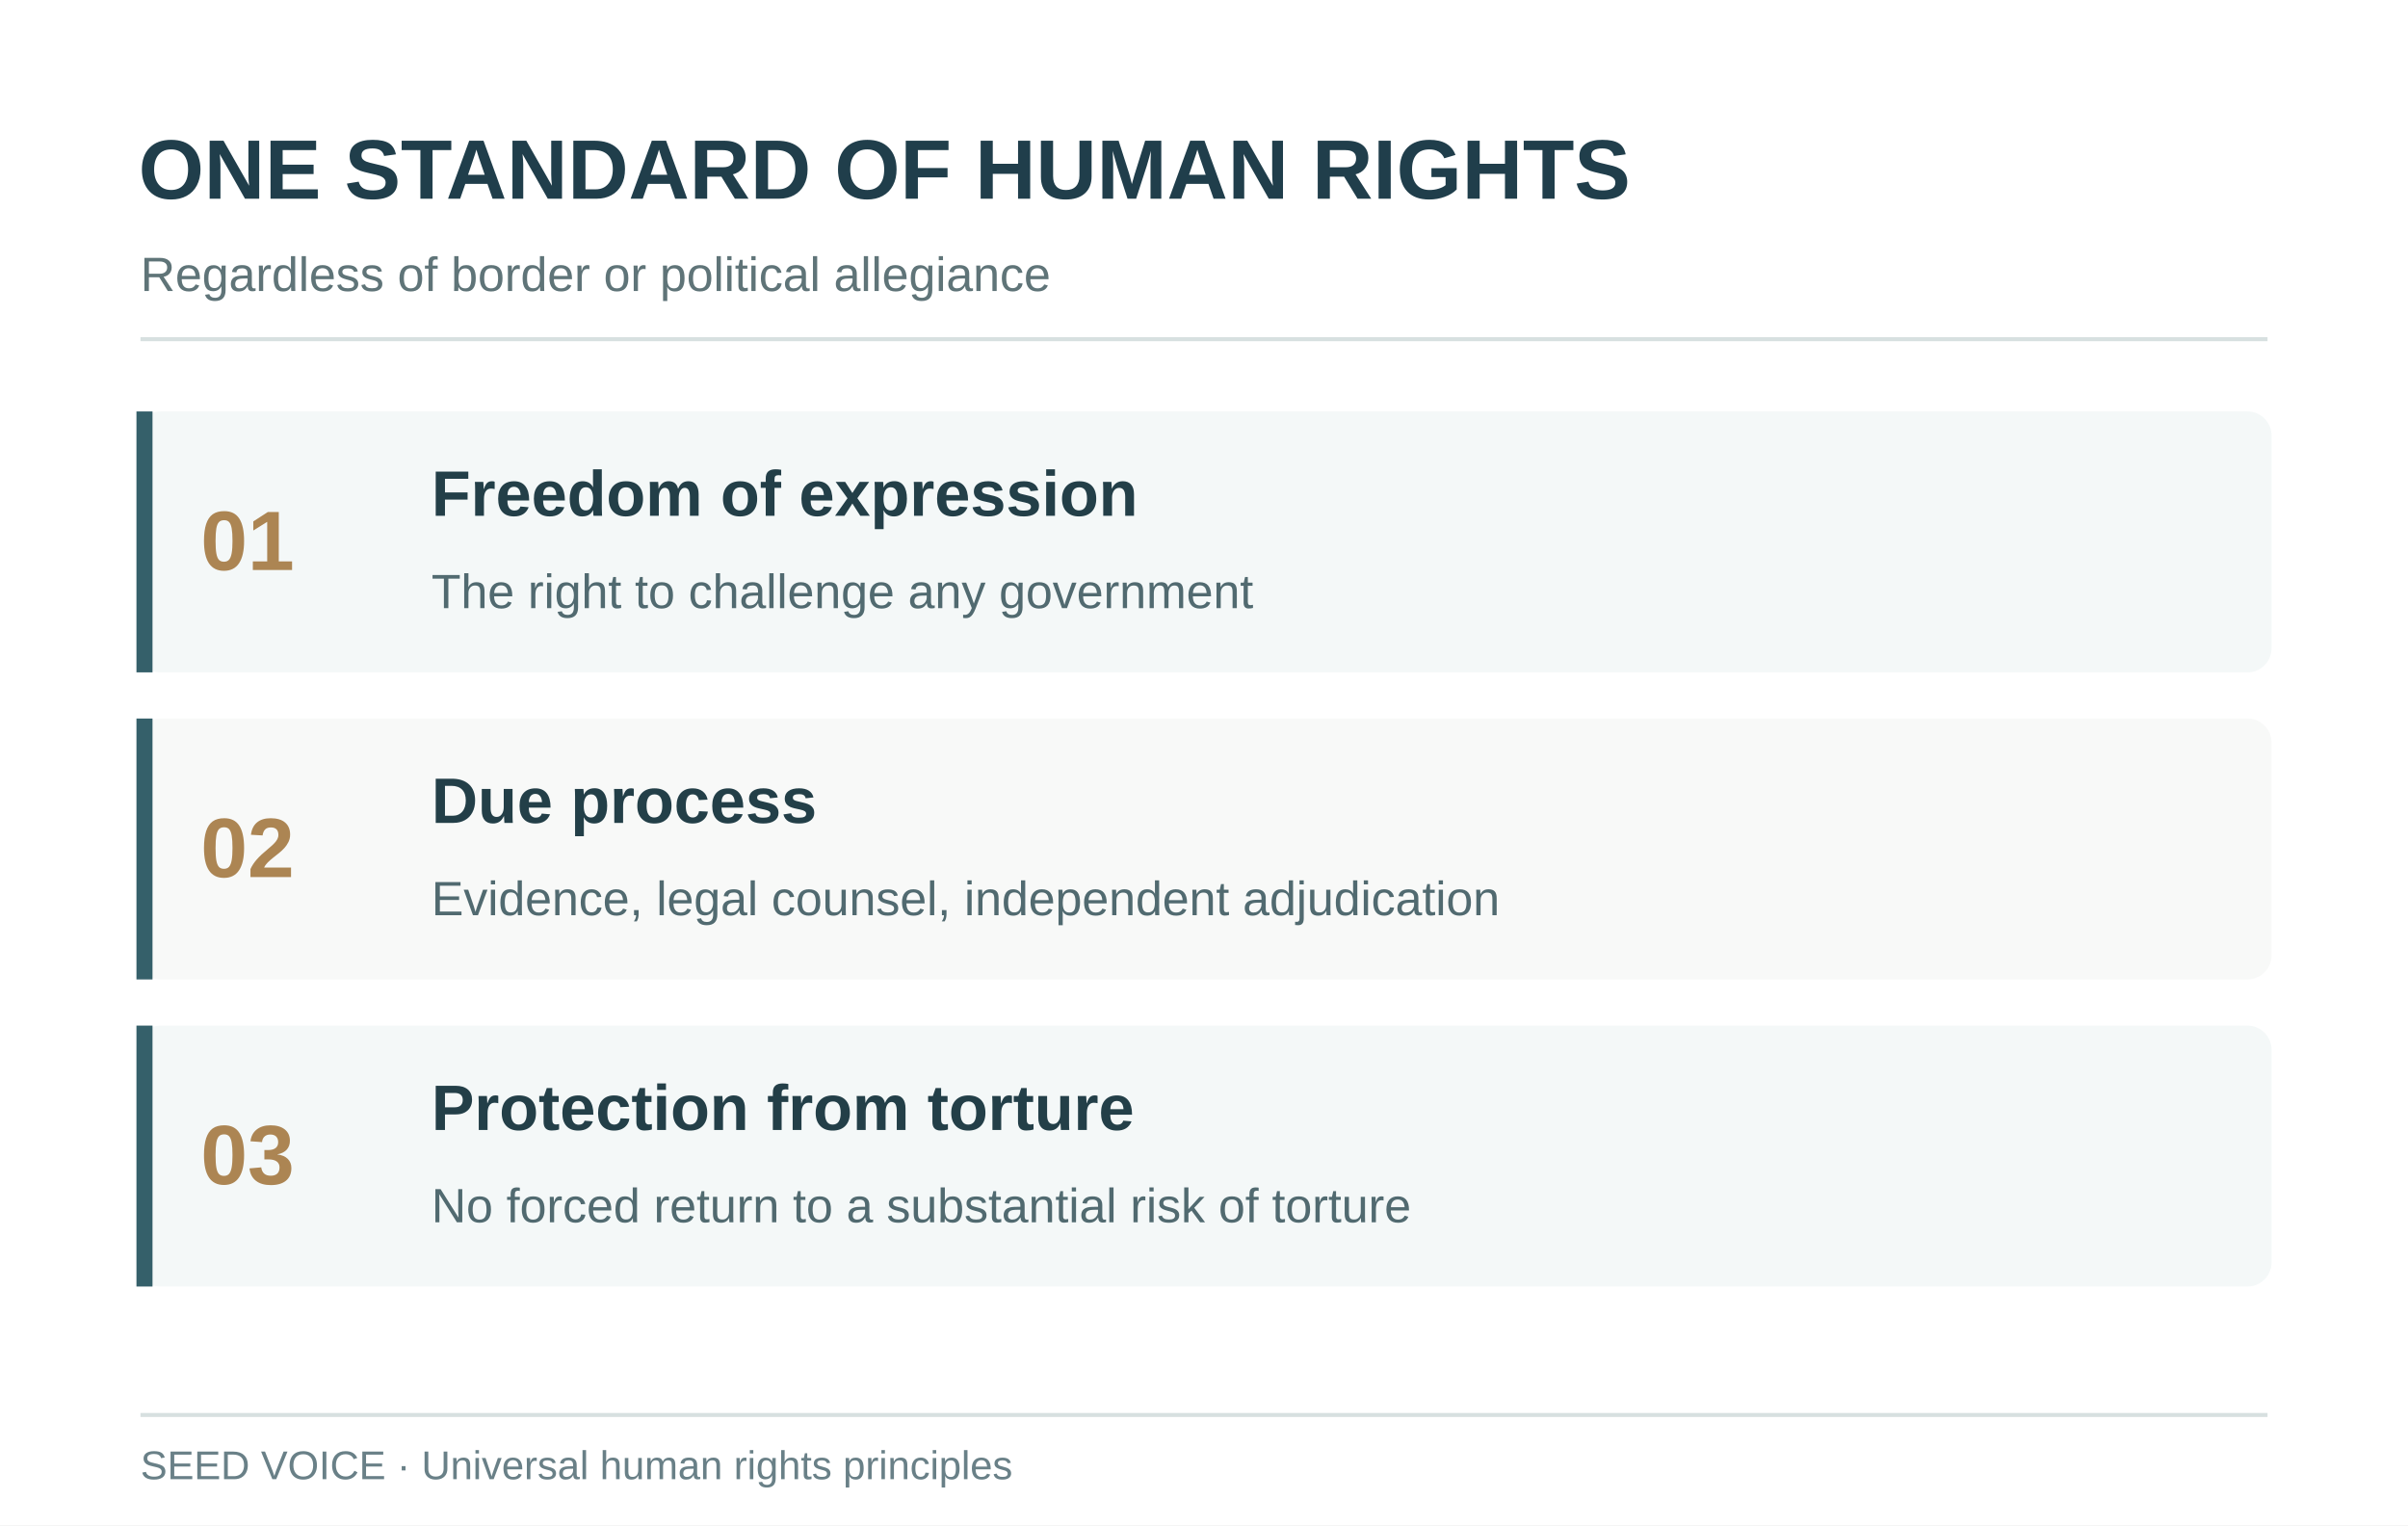
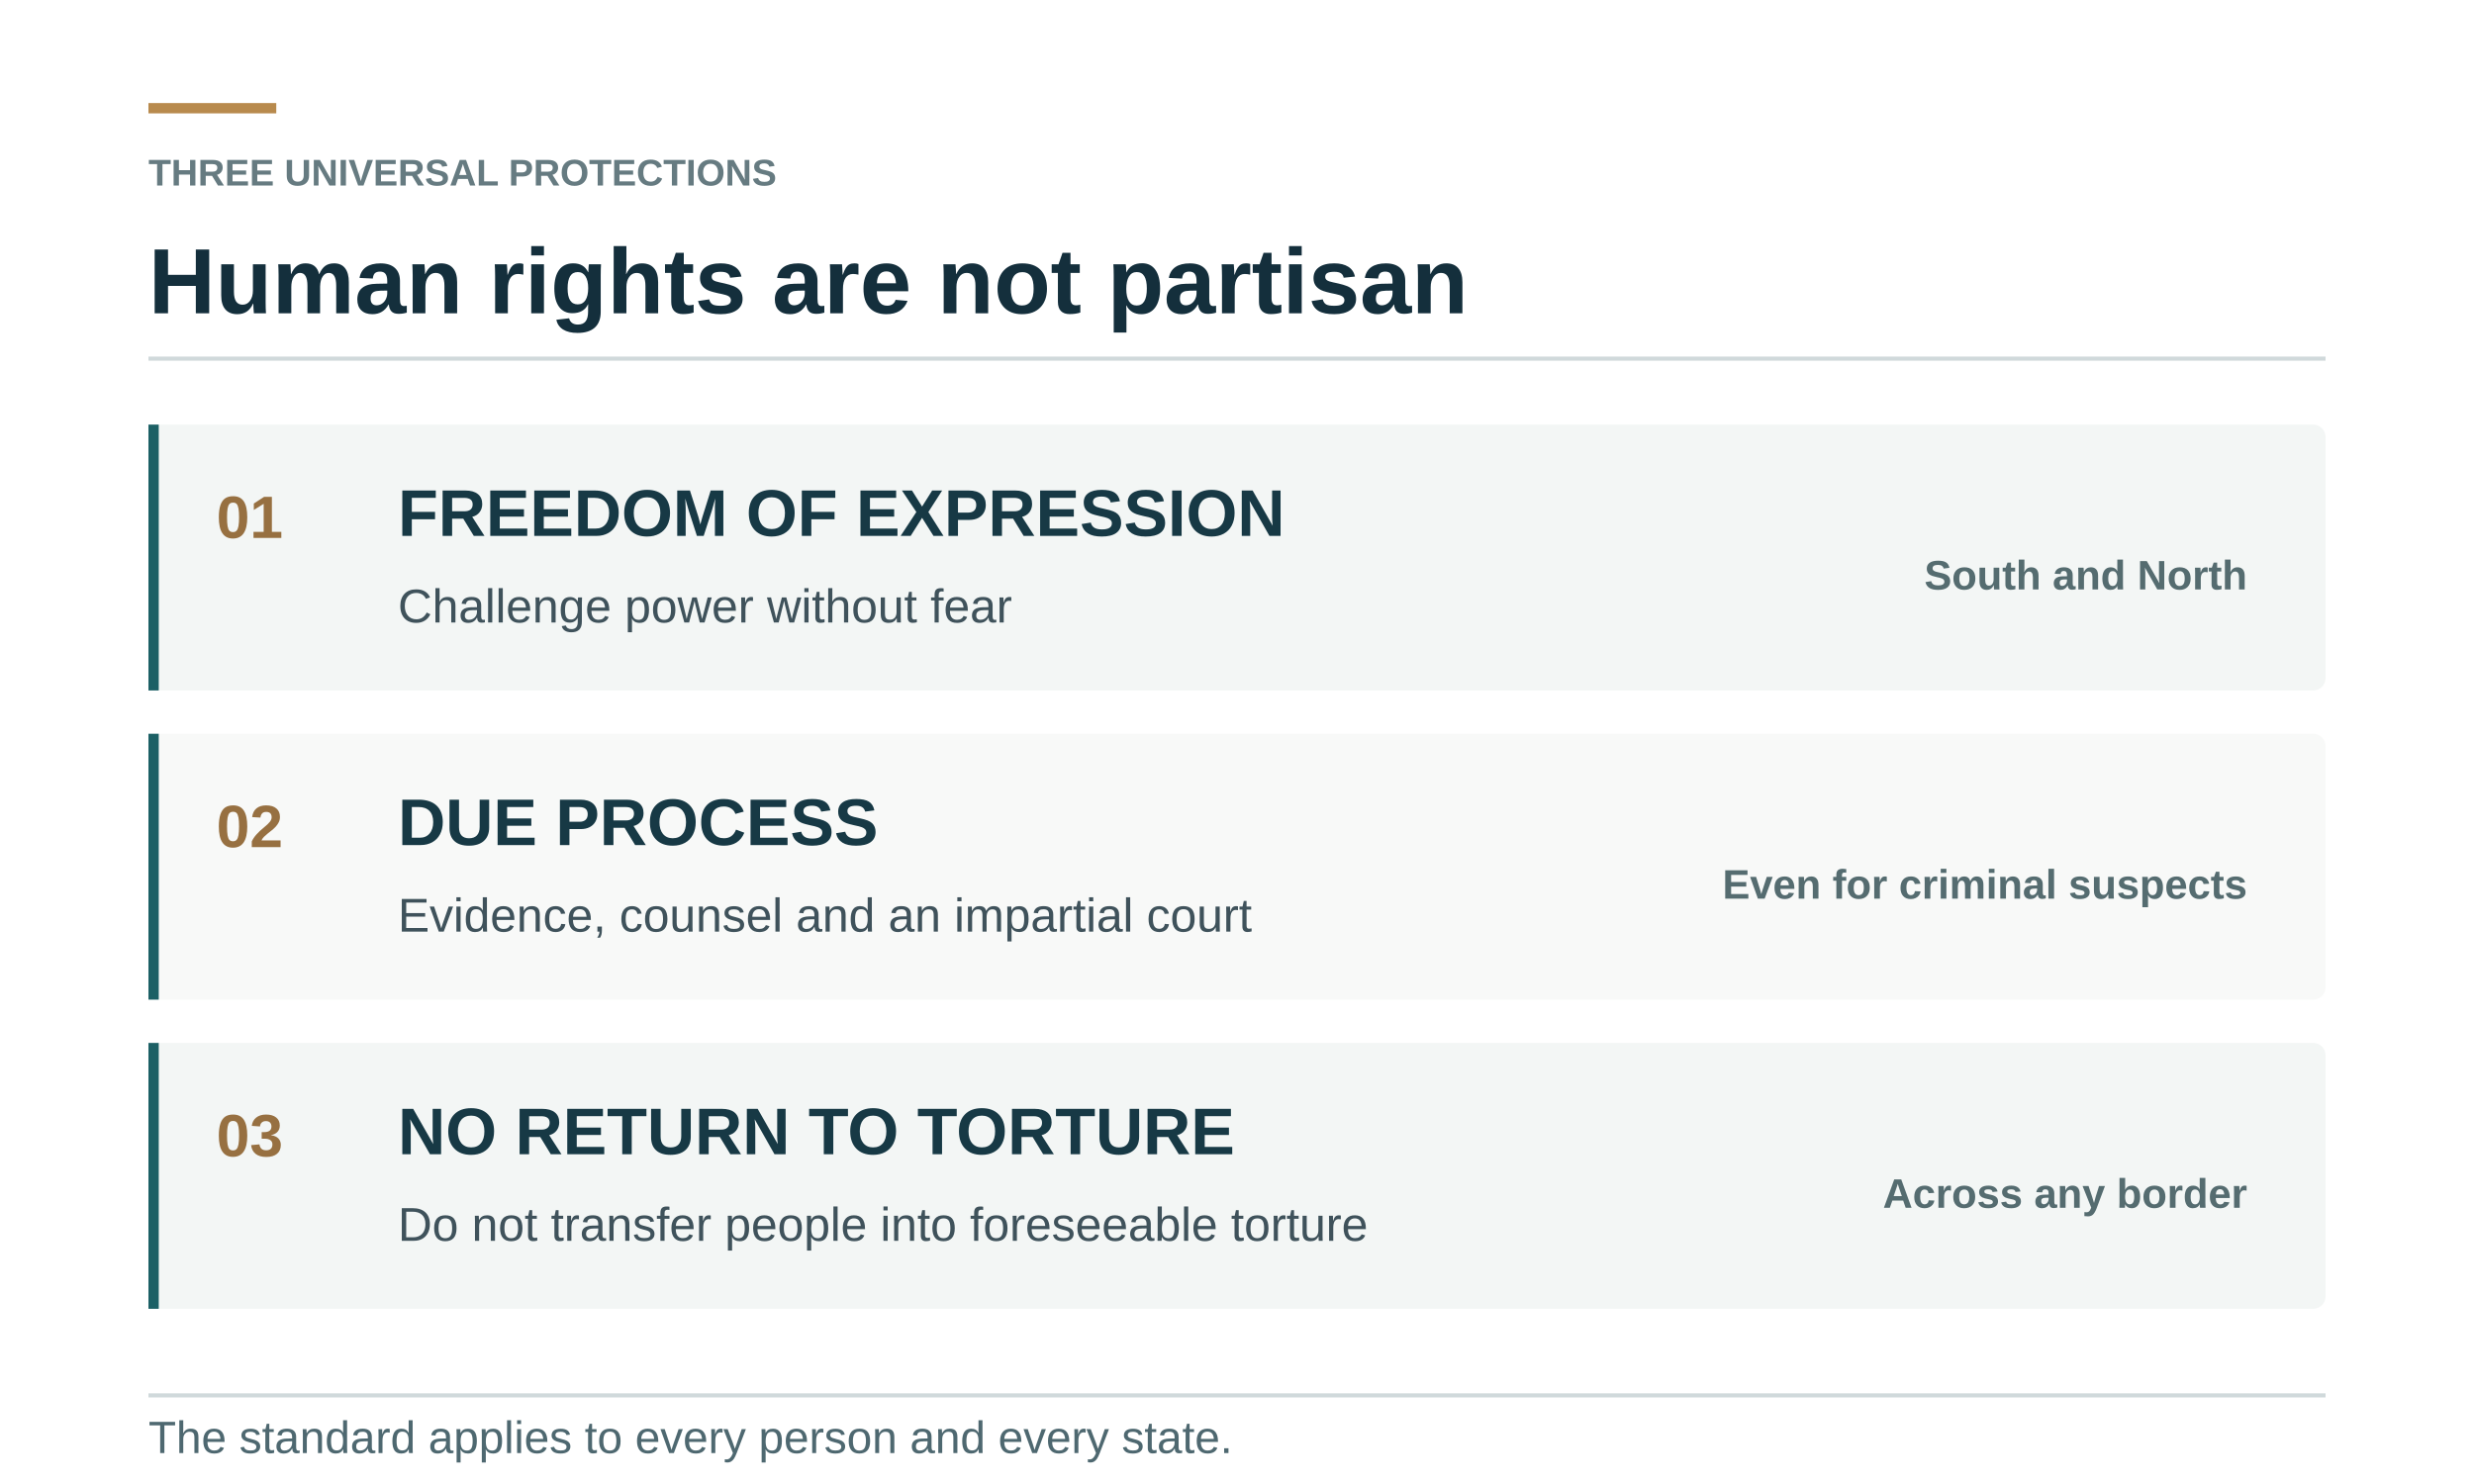
- <svg xmlns="http://www.w3.org/2000/svg" width="1200" height="760" viewBox="0 0 1200 760">
-   <rect width="1200" height="760" fill="#fff" />
-   <text x="69" y="99" font-family="Noto Sans KR,Arial,sans-serif" font-weight="800" font-size="42" fill="#203e4b">ONE STANDARD OF HUMAN RIGHTS</text>
-   <text x="70" y="145" font-family="Noto Sans KR,Arial,sans-serif" font-size="24" fill="#5f7478">Regardless of border or political allegiance</text>
-   <path d="M70 169h1060" stroke="#d7e0e0" stroke-width="2" />
-   <rect x="68" y="205" width="1064" height="130" fill="#f4f8f8" rx="12" />
-   <rect x="68" y="205" width="8" height="130" fill="#35606a" />
-   <text x="100" y="284" font-family="Noto Sans KR,Arial,sans-serif" font-weight="700" font-size="42" fill="#ac8553">01</text>
-   <text x="215" y="257" font-family="Noto Sans KR,Arial,sans-serif" font-weight="700" font-size="32" fill="#233f48">Freedom of expression</text>
-   <text x="215" y="303" font-family="Noto Sans KR,Arial,sans-serif" font-size="24" fill="#516a70">The right to challenge any government</text>
-   <rect x="68" y="358" width="1064" height="130" fill="#f8f9f8" rx="12" />
-   <rect x="68" y="358" width="8" height="130" fill="#35606a" />
-   <text x="100" y="437" font-family="Noto Sans KR,Arial,sans-serif" font-weight="700" font-size="42" fill="#ac8553">02</text>
-   <text x="215" y="410" font-family="Noto Sans KR,Arial,sans-serif" font-weight="700" font-size="32" fill="#233f48">Due process</text>
-   <text x="215" y="456" font-family="Noto Sans KR,Arial,sans-serif" font-size="24" fill="#516a70">Evidence, legal counsel, independent adjudication</text>
-   <rect x="68" y="511" width="1064" height="130" fill="#f4f8f8" rx="12" />
-   <rect x="68" y="511" width="8" height="130" fill="#35606a" />
-   <text x="100" y="590" font-family="Noto Sans KR,Arial,sans-serif" font-weight="700" font-size="42" fill="#ac8553">03</text>
-   <text x="215" y="563" font-family="Noto Sans KR,Arial,sans-serif" font-weight="700" font-size="32" fill="#233f48">Protection from torture</text>
-   <text x="215" y="609" font-family="Noto Sans KR,Arial,sans-serif" font-size="24" fill="#516a70">No forced return to a substantial risk of torture</text>
-   <path d="M70 705h1060" stroke="#d7e0e0" stroke-width="2" />
-   <text x="70" y="737" font-family="Noto Sans KR,Arial,sans-serif" font-size="20" fill="#698087">SEED VOICE · Universal human rights principles</text>
+ <svg xmlns="http://www.w3.org/2000/svg" width="1200" height="720" viewBox="0 0 1200 720">
+   <rect width="1200" height="720" fill="#ffffff" />
+   <rect x="72" y="50" width="62" height="5" fill="#b88a4d" />
+   <text x="72" y="90" font-family="Noto Sans KR, Pretendard, Arial, sans-serif" font-size="18" font-weight="700" fill="#667b81">THREE UNIVERSAL PROTECTIONS</text>
+   <text x="72" y="152" font-family="Noto Sans KR, Pretendard, Arial, sans-serif" font-size="45" font-weight="800" fill="#142f3c">Human rights are not partisan</text>
+   <path d="M72 174H1128" stroke="#d0d9db" stroke-width="2" />
+   <rect x="72" y="206" width="1056" height="129" rx="6" fill="#f3f6f5" />
+   <rect x="72" y="206" width="5" height="129" fill="#1c6065" />
+   <text x="105" y="261" font-family="Noto Sans KR, Pretendard, Arial, sans-serif" font-size="29" font-weight="800" fill="#977041">01</text>
+   <text x="193" y="260" font-family="Noto Sans KR, Pretendard, Arial, sans-serif" font-size="32" font-weight="750" fill="#173945">FREEDOM OF EXPRESSION</text>
+   <text x="193" y="302" font-family="Noto Sans KR, Pretendard, Arial, sans-serif" font-size="23" font-weight="450" fill="#3f525b">Challenge power without fear</text>
+   <text x="1090" text-anchor="end" y="286" font-family="Noto Sans KR, Pretendard, Arial, sans-serif" font-size="20" font-weight="600" fill="#556c70">South and North</text>
+   <rect x="72" y="356" width="1056" height="129" rx="6" fill="#f8f9f8" />
+   <rect x="72" y="356" width="5" height="129" fill="#1c6065" />
+   <text x="105" y="411" font-family="Noto Sans KR, Pretendard, Arial, sans-serif" font-size="29" font-weight="800" fill="#977041">02</text>
+   <text x="193" y="410" font-family="Noto Sans KR, Pretendard, Arial, sans-serif" font-size="32" font-weight="750" fill="#173945">DUE PROCESS</text>
+   <text x="193" y="452" font-family="Noto Sans KR, Pretendard, Arial, sans-serif" font-size="23" font-weight="450" fill="#3f525b">Evidence, counsel and an impartial court</text>
+   <text x="1090" text-anchor="end" y="436" font-family="Noto Sans KR, Pretendard, Arial, sans-serif" font-size="20" font-weight="600" fill="#556c70">Even for criminal suspects</text>
+   <rect x="72" y="506" width="1056" height="129" rx="6" fill="#f3f6f5" />
+   <rect x="72" y="506" width="5" height="129" fill="#1c6065" />
+   <text x="105" y="561" font-family="Noto Sans KR, Pretendard, Arial, sans-serif" font-size="29" font-weight="800" fill="#977041">03</text>
+   <text x="193" y="560" font-family="Noto Sans KR, Pretendard, Arial, sans-serif" font-size="32" font-weight="750" fill="#173945">NO RETURN TO TORTURE</text>
+   <text x="193" y="602" font-family="Noto Sans KR, Pretendard, Arial, sans-serif" font-size="23" font-weight="450" fill="#3f525b">Do not transfer people into foreseeable torture</text>
+   <text x="1090" text-anchor="end" y="586" font-family="Noto Sans KR, Pretendard, Arial, sans-serif" font-size="20" font-weight="600" fill="#556c70">Across any border</text>
+   <path d="M72 677H1128" stroke="#d0d9db" stroke-width="2" />
+   <text x="72" y="705" font-family="Noto Sans KR, Pretendard, Arial, sans-serif" font-size="22" font-weight="500" fill="#4e6870">The standard applies to every person and every state.</text>
</svg>
